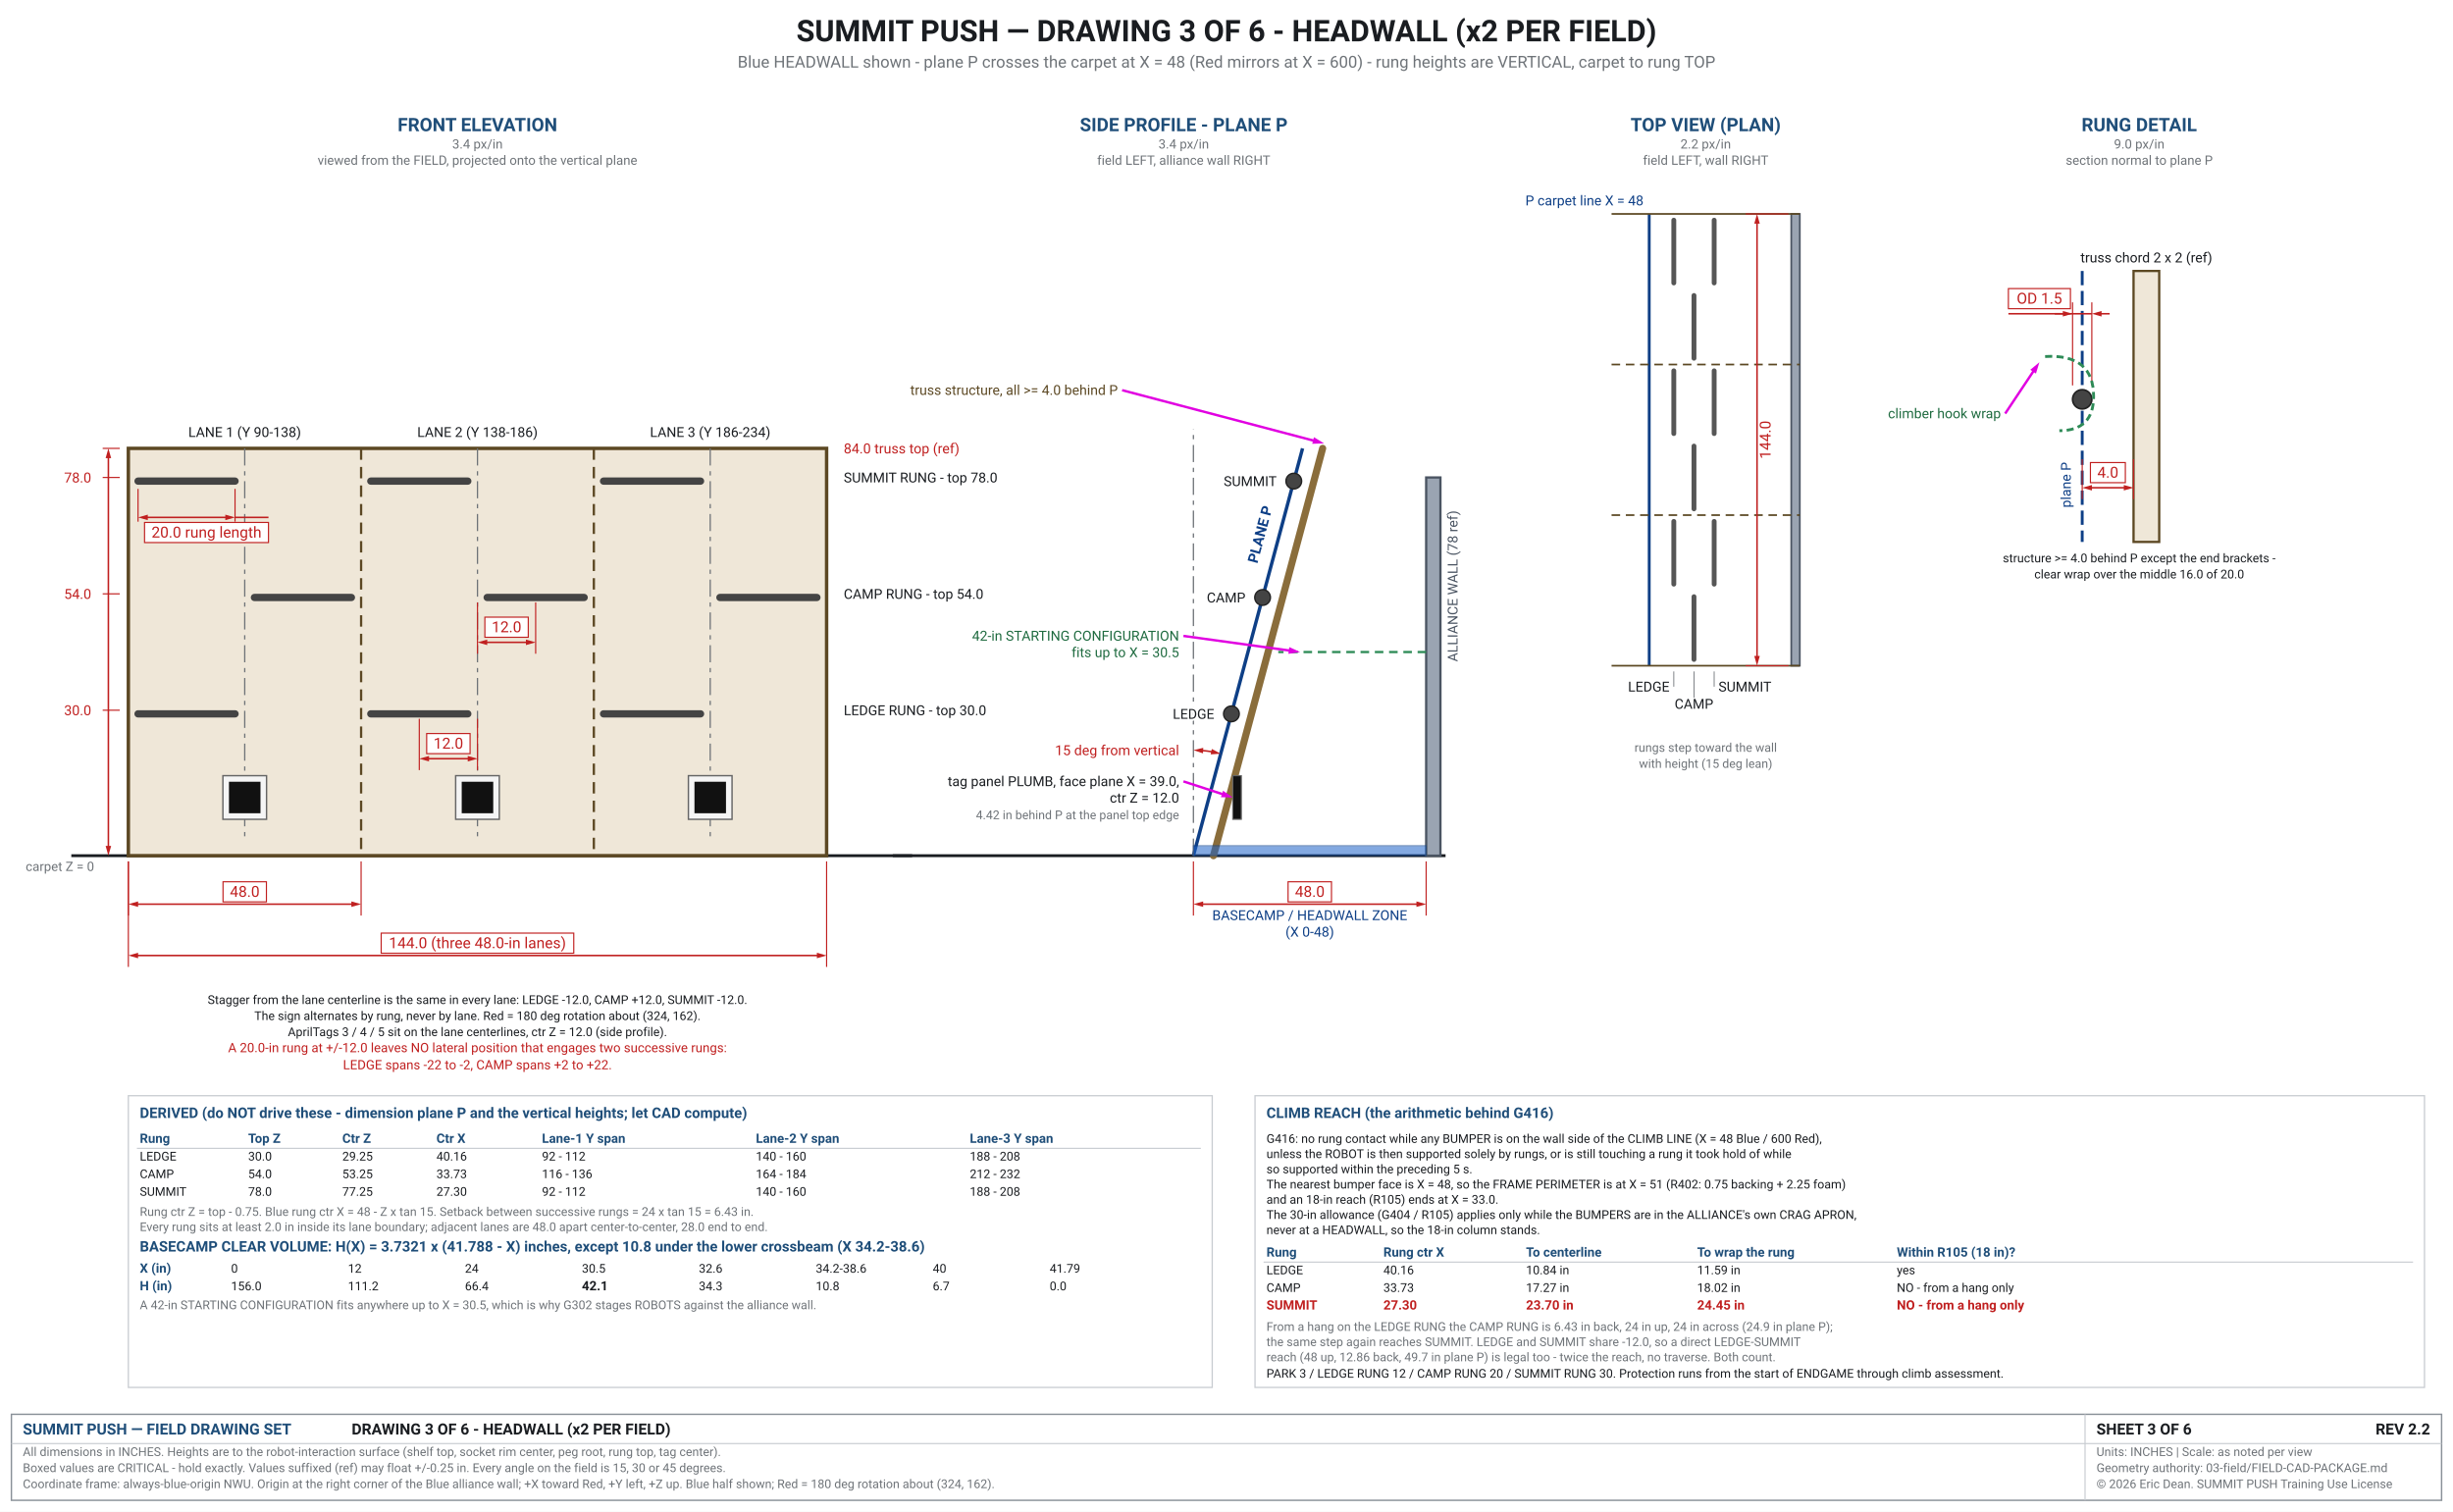
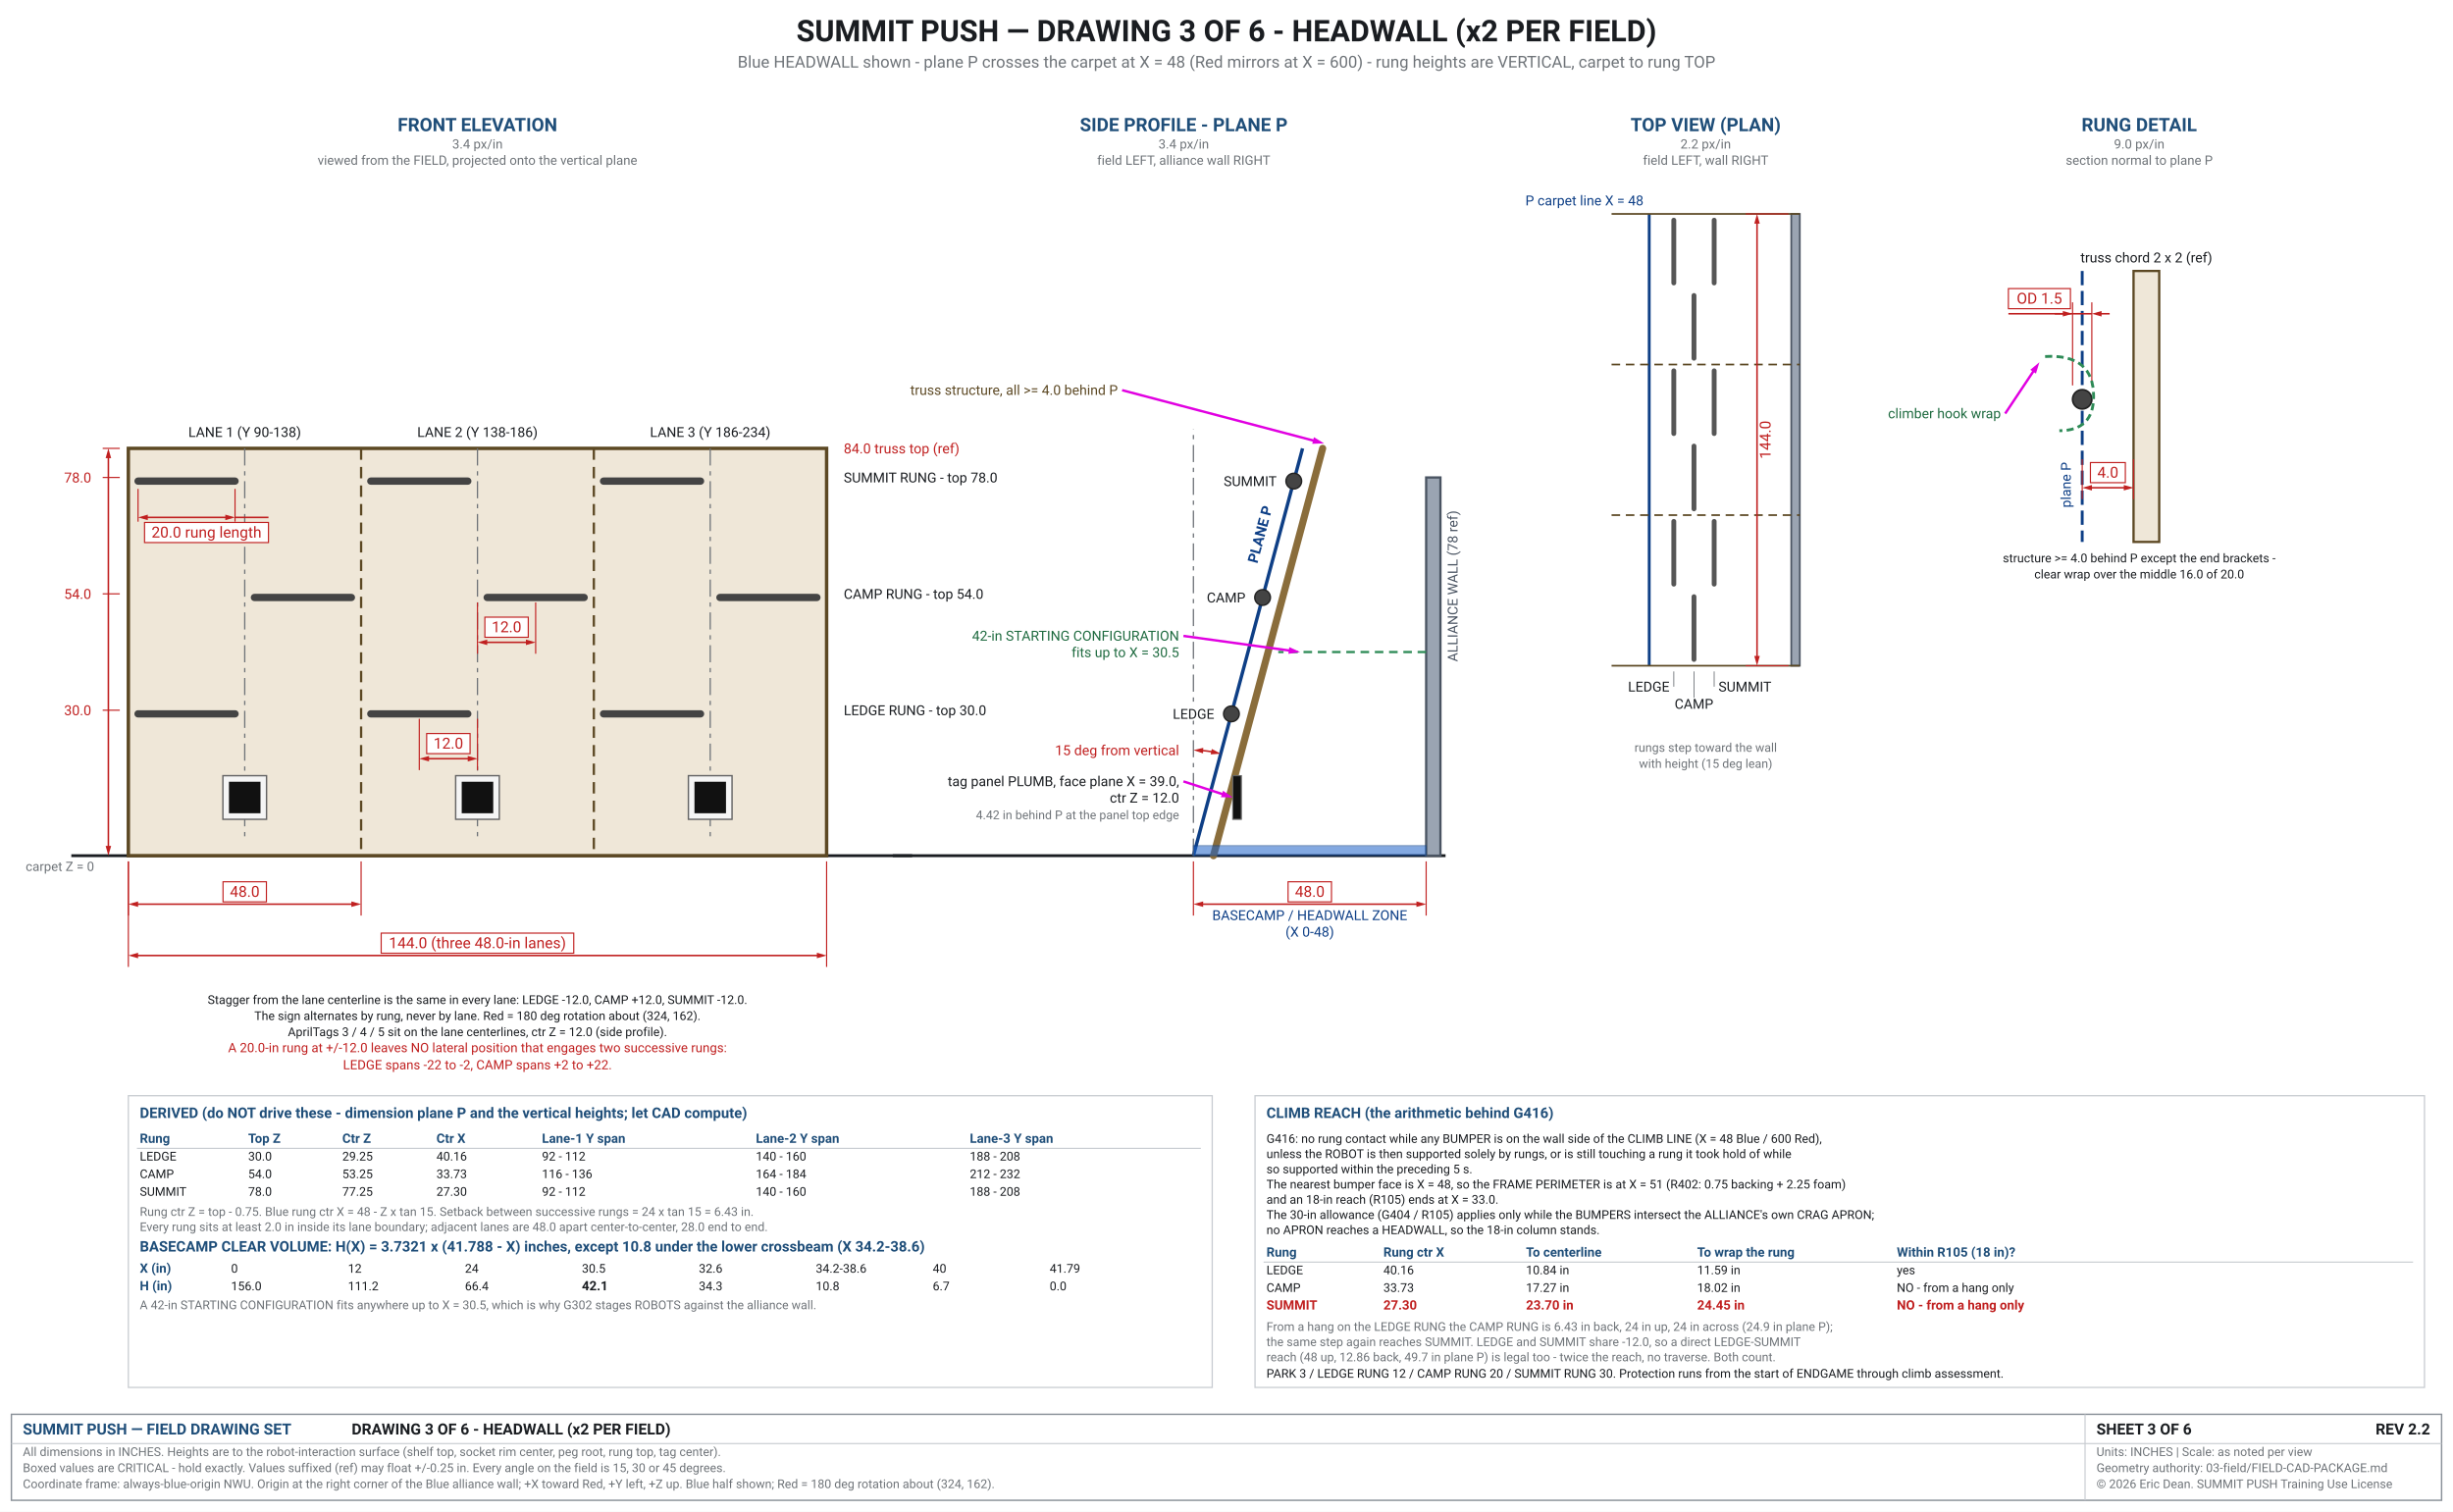
<svg xmlns="http://www.w3.org/2000/svg" viewBox="0 0 1720 1060" font-family="Segoe UI, Roboto, Arial, sans-serif">
  <rect width="1720" height="1060" fill="#ffffff" />
  <text x="860" y="29.0" text-anchor="middle" font-size="21.00" font-weight="bold" fill="#1A1D21">SUMMIT PUSH — DRAWING 3 OF 6 - HEADWALL (x2 PER FIELD)</text>
  <text x="860" y="47.4" text-anchor="middle" font-size="11.50" fill="#6E7378">Blue HEADWALL shown - plane P crosses the carpet at X = 48 (Red mirrors at X = 600) - rung heights are VERTICAL, carpet to rung TOP</text>
  <text x="334.80" y="92.00" font-size="13.00" fill="#1F4E79" text-anchor="middle" font-weight="bold">FRONT ELEVATION</text>
  <text x="334.80" y="104.16" font-size="9.10" fill="#6E7378" text-anchor="middle">3.4 px/in</text>
  <text x="334.80" y="115.53" font-size="9.10" fill="#6E7378" text-anchor="middle">viewed from the FIELD, projected onto the vertical plane</text>
  <line x1="50.00" y1="600.00" x2="639.60" y2="600.00" stroke="#1A1D21" stroke-width="2.00" />
  <text x="18.00" y="610.73" font-size="9.10" fill="#6E7378">carpet Z = 0</text>
  <rect x="90.00" y="314.40" width="489.60" height="285.60" fill="#EFE7D8" stroke="#5C4823" stroke-width="2.40" />
  <line x1="253.20" y1="314.40" x2="253.20" y2="600.00" stroke="#5C4823" stroke-width="1.60" stroke-dasharray="8 5" />
  <line x1="416.40" y1="314.40" x2="416.40" y2="600.00" stroke="#5C4823" stroke-width="1.60" stroke-dasharray="8 5" />
  <text x="171.60" y="306.40" font-size="9.67" fill="#1A1D21" text-anchor="middle">LANE 1 (Y 90-138)</text>
  <line x1="171.60" y1="314.40" x2="171.60" y2="586.40" stroke="#6E7378" stroke-width="0.90" stroke-dasharray="12 4 3 4" />
  <rect x="156.30" y="543.90" width="30.60" height="30.60" fill="#F5F5F5" stroke="#666666" stroke-width="1.00" />
  <rect x="160.55" y="548.15" width="22.10" height="22.10" fill="#111111" stroke="none" stroke-width="0.00" />
  <text x="334.80" y="306.40" font-size="9.67" fill="#1A1D21" text-anchor="middle">LANE 2 (Y 138-186)</text>
  <line x1="334.80" y1="314.40" x2="334.80" y2="586.40" stroke="#6E7378" stroke-width="0.90" stroke-dasharray="12 4 3 4" />
  <rect x="319.50" y="543.90" width="30.60" height="30.60" fill="#F5F5F5" stroke="#666666" stroke-width="1.00" />
  <rect x="323.75" y="548.15" width="22.10" height="22.10" fill="#111111" stroke="none" stroke-width="0.00" />
  <text x="498.00" y="306.40" font-size="9.67" fill="#1A1D21" text-anchor="middle">LANE 3 (Y 186-234)</text>
  <line x1="498.00" y1="314.40" x2="498.00" y2="586.40" stroke="#6E7378" stroke-width="0.90" stroke-dasharray="12 4 3 4" />
  <rect x="482.70" y="543.90" width="30.60" height="30.60" fill="#F5F5F5" stroke="#666666" stroke-width="1.00" />
  <rect x="486.95" y="548.15" width="22.10" height="22.10" fill="#111111" stroke="none" stroke-width="0.00" />
  <line x1="96.80" y1="500.55" x2="164.80" y2="500.55" stroke="#444444" stroke-width="5.10" stroke-linecap="round" />
  <line x1="178.40" y1="418.95" x2="246.40" y2="418.95" stroke="#444444" stroke-width="5.10" stroke-linecap="round" />
  <line x1="96.80" y1="337.35" x2="164.80" y2="337.35" stroke="#444444" stroke-width="5.10" stroke-linecap="round" />
  <line x1="260.00" y1="500.55" x2="328.00" y2="500.55" stroke="#444444" stroke-width="5.10" stroke-linecap="round" />
  <line x1="341.60" y1="418.95" x2="409.60" y2="418.95" stroke="#444444" stroke-width="5.10" stroke-linecap="round" />
  <line x1="260.00" y1="337.35" x2="328.00" y2="337.35" stroke="#444444" stroke-width="5.10" stroke-linecap="round" />
  <line x1="423.20" y1="500.55" x2="491.20" y2="500.55" stroke="#444444" stroke-width="5.10" stroke-linecap="round" />
  <line x1="504.80" y1="418.95" x2="572.80" y2="418.95" stroke="#444444" stroke-width="5.10" stroke-linecap="round" />
  <line x1="423.20" y1="337.35" x2="491.20" y2="337.35" stroke="#444444" stroke-width="5.10" stroke-linecap="round" />
  <text x="591.60" y="501.48" font-size="9.67" fill="#1A1D21">LEDGE RUNG - top 30.0</text>
  <text x="591.60" y="419.88" font-size="9.67" fill="#1A1D21">CAMP RUNG - top 54.0</text>
  <text x="591.60" y="338.28" font-size="9.67" fill="#1A1D21">SUMMIT RUNG - top 78.0</text>
  <text x="591.60" y="317.92" font-size="9.78" fill="#C02020">84.0 truss top (ref)</text>
  <line x1="331.05" y1="532.00" x2="297.75" y2="532.00" stroke="#C02020" stroke-width="1.10" />
  <path d="M 294.00 532.00 L 300.83 530.07 L 300.83 533.93 Z" fill="#C02020" stroke="none" />
  <path d="M 334.80 532.00 L 327.97 533.93 L 327.97 530.07 Z" fill="#C02020" stroke="none" />
  <line x1="334.80" y1="504.00" x2="334.80" y2="540.00" stroke="#C02020" stroke-width="0.80" />
  <line x1="294.00" y1="504.00" x2="294.00" y2="540.00" stroke="#C02020" stroke-width="0.80" />
  <rect x="299.18" y="514.35" width="30.43" height="14.11" fill="#ffffff" stroke="#C02020" stroke-width="0.80" />
  <text x="314.40" y="524.94" font-size="10.69" fill="#C02020" text-anchor="middle">12.0</text>
  <line x1="371.85" y1="450.40" x2="338.55" y2="450.40" stroke="#C02020" stroke-width="1.10" />
  <path d="M 334.80 450.40 L 341.63 448.47 L 341.63 452.33 Z" fill="#C02020" stroke="none" />
  <path d="M 375.60 450.40 L 368.77 452.33 L 368.77 448.47 Z" fill="#C02020" stroke="none" />
  <line x1="375.60" y1="422.40" x2="375.60" y2="458.40" stroke="#C02020" stroke-width="0.80" />
  <line x1="334.80" y1="422.40" x2="334.80" y2="458.40" stroke="#C02020" stroke-width="0.80" />
  <rect x="339.98" y="432.75" width="30.43" height="14.11" fill="#ffffff" stroke="#C02020" stroke-width="0.80" />
  <text x="355.20" y="443.34" font-size="10.69" fill="#C02020" text-anchor="middle">12.0</text>
  <line x1="100.55" y1="362.80" x2="161.05" y2="362.80" stroke="#C02020" stroke-width="1.10" />
  <path d="M 164.80 362.80 L 157.97 364.73 L 157.97 360.87 Z" fill="#C02020" stroke="none" />
  <path d="M 96.80 362.80 L 103.63 360.87 L 103.63 364.73 Z" fill="#C02020" stroke="none" />
  <line x1="96.80" y1="342.80" x2="96.80" y2="365.80" stroke="#C02020" stroke-width="0.80" />
  <line x1="164.80" y1="342.80" x2="164.80" y2="365.80" stroke="#C02020" stroke-width="0.80" />
  <line x1="164.80" y1="362.80" x2="188.25" y2="362.80" stroke="#C02020" stroke-width="1.10" />
  <rect x="101.35" y="366.33" width="86.90" height="14.11" fill="#ffffff" stroke="#C02020" stroke-width="0.80" />
  <text x="144.80" y="376.92" font-size="10.69" fill="#C02020" text-anchor="middle">20.0 rung length</text>
  <line x1="93.75" y1="634.00" x2="249.45" y2="634.00" stroke="#C02020" stroke-width="1.10" />
  <path d="M 253.20 634.00 L 246.37 635.93 L 246.37 632.07 Z" fill="#C02020" stroke="none" />
  <path d="M 90.00 634.00 L 96.83 632.07 L 96.83 635.93 Z" fill="#C02020" stroke="none" />
  <line x1="90.00" y1="604.00" x2="90.00" y2="642.00" stroke="#C02020" stroke-width="0.80" />
  <line x1="253.20" y1="604.00" x2="253.20" y2="642.00" stroke="#C02020" stroke-width="0.80" />
  <rect x="156.38" y="618.29" width="30.43" height="14.11" fill="#ffffff" stroke="#C02020" stroke-width="0.80" />
  <text x="171.60" y="628.87" font-size="10.69" fill="#C02020" text-anchor="middle">48.0</text>
  <line x1="93.75" y1="670.00" x2="575.85" y2="670.00" stroke="#C02020" stroke-width="1.10" />
  <path d="M 579.60 670.00 L 572.77 671.93 L 572.77 668.07 Z" fill="#C02020" stroke="none" />
  <path d="M 90.00 670.00 L 96.83 668.07 L 96.83 671.93 Z" fill="#C02020" stroke="none" />
  <line x1="90.00" y1="604.00" x2="90.00" y2="678.00" stroke="#C02020" stroke-width="0.80" />
  <line x1="579.60" y1="604.00" x2="579.60" y2="678.00" stroke="#C02020" stroke-width="0.80" />
  <rect x="267.28" y="654.29" width="135.03" height="14.11" fill="#ffffff" stroke="#C02020" stroke-width="0.80" />
  <text x="334.80" y="664.87" font-size="10.69" fill="#C02020" text-anchor="middle">144.0 (three 48.0-in lanes)</text>
  <line x1="84.00" y1="498.00" x2="72.00" y2="498.00" stroke="#C02020" stroke-width="0.80" />
  <text x="64.00" y="501.52" font-size="9.78" fill="#C02020" text-anchor="end">30.0</text>
  <line x1="84.00" y1="416.40" x2="72.00" y2="416.40" stroke="#C02020" stroke-width="0.80" />
  <text x="64.00" y="419.92" font-size="9.78" fill="#C02020" text-anchor="end">54.0</text>
  <line x1="84.00" y1="334.80" x2="72.00" y2="334.80" stroke="#C02020" stroke-width="0.80" />
  <text x="64.00" y="338.32" font-size="9.78" fill="#C02020" text-anchor="end">78.0</text>
  <line x1="84.00" y1="314.40" x2="72.00" y2="314.40" stroke="#C02020" stroke-width="0.80" />
  <line x1="76.00" y1="596.25" x2="76.00" y2="318.15" stroke="#C02020" stroke-width="1.10" />
  <path d="M 76.00 314.40 L 77.93 321.23 L 74.07 321.23 Z" fill="#C02020" stroke="none" />
  <path d="M 76.00 600.00 L 74.07 593.17 L 77.93 593.17 Z" fill="#C02020" stroke="none" />
  <text x="334.80" y="704.00" font-size="8.53" fill="#1A1D21" text-anchor="middle">Stagger from the lane centerline is the same in every lane: LEDGE -12.0, CAMP +12.0, SUMMIT -12.0.</text>
  <text x="334.80" y="715.26" font-size="8.53" fill="#1A1D21" text-anchor="middle">The sign alternates by rung, never by lane. Red = 180 deg rotation about (324, 162).</text>
  <text x="334.80" y="726.52" font-size="8.53" fill="#1A1D21" text-anchor="middle">AprilTags 3 / 4 / 5 sit on the lane centerlines, ctr Z = 12.0 (side profile).</text>
  <text x="334.80" y="737.79" font-size="9.10" fill="#C02020" text-anchor="middle">A 20.0-in rung at +/-12.0 leaves NO lateral position that engages two successive rungs:</text>
  <text x="334.80" y="749.80" font-size="9.10" fill="#C02020" text-anchor="middle">LEDGE spans -22 to -2, CAMP spans +2 to +22.</text>
  <text x="830.00" y="92.00" font-size="13.00" fill="#1F4E79" text-anchor="middle" font-weight="bold">SIDE PROFILE - PLANE P</text>
  <text x="830.00" y="104.16" font-size="9.10" fill="#6E7378" text-anchor="middle">3.4 px/in</text>
  <text x="830.00" y="115.53" font-size="9.10" fill="#6E7378" text-anchor="middle">field LEFT, alliance wall RIGHT</text>
  <line x1="626.00" y1="600.00" x2="1013.60" y2="600.00" stroke="#1A1D21" stroke-width="2.00" />
  <rect x="1000.00" y="334.80" width="10.00" height="265.20" fill="#9AA4B2" stroke="#4A5462" stroke-width="1.60" />
  <text x="1022.00" y="464.00" font-size="9.67" fill="#4A5462" transform="rotate(-90.00 1022.00 464.00)">ALLIANCE WALL (78 ref)</text>
  <line x1="836.80" y1="600.00" x2="913.33" y2="314.40" stroke="#0E3F86" stroke-width="2.40" />
  <text x="886.93" y="375.60" font-size="10.17" fill="#0E3F86" text-anchor="middle" font-weight="bold" transform="rotate(-75.00 886.93 375.60)">PLANE P</text>
  <line x1="836.80" y1="600.00" x2="836.80" y2="300.80" stroke="#6E7378" stroke-width="0.90" stroke-dasharray="12 4 3 4" />
  <line x1="850.88" y1="600.00" x2="927.41" y2="314.40" stroke="#8A6D3B" stroke-width="5.00" stroke-linecap="round" />
  <circle cx="863.45" cy="500.55" r="5.50" fill="#444444" stroke="#222222" stroke-width="1.00" />
  <text x="851.45" y="504.03" font-size="9.67" fill="#1A1D21" text-anchor="end" stroke="#FFFFFF" stroke-width="2.90" stroke-linejoin="round" paint-order="stroke">LEDGE</text>
  <circle cx="885.31" cy="418.95" r="5.50" fill="#444444" stroke="#222222" stroke-width="1.00" />
  <text x="873.31" y="422.43" font-size="9.67" fill="#1A1D21" text-anchor="end" stroke="#FFFFFF" stroke-width="2.90" stroke-linejoin="round" paint-order="stroke">CAMP</text>
  <circle cx="907.18" cy="337.35" r="5.50" fill="#444444" stroke="#222222" stroke-width="1.00" />
  <text x="895.18" y="340.83" font-size="9.67" fill="#1A1D21" text-anchor="end" stroke="#FFFFFF" stroke-width="2.90" stroke-linejoin="round" paint-order="stroke">SUMMIT</text>
  <rect x="864.40" y="543.90" width="6.00" height="30.60" fill="#111111" stroke="#666666" stroke-width="0.80" />
  <rect x="836.80" y="593.00" width="163.20" height="7.00" fill="#1D63C8" stroke="#0E3F86" stroke-width="0.80" opacity="0.55" />
  <line x1="1000.00" y1="457.20" x2="896.30" y2="457.20" stroke="#2E8B57" stroke-width="1.60" stroke-dasharray="6 4" />
  <line x1="786.80" y1="273.60" x2="924.17" y2="309.78" stroke="#E100E1" stroke-width="1.71" />
  <path d="M 928.41 310.90 L 920.10 311.18 L 921.31 306.56 Z" fill="#E100E1" stroke="none" />
  <text x="783.80" y="276.89" font-size="9.67" fill="#5C4823" text-anchor="end">truss structure, all &gt;= 4.0 behind P</text>
  <text x="826.80" y="449.20" font-size="9.67" fill="#1F6B40" text-anchor="end">42-in STARTING CONFIGURATION</text>
  <text x="826.80" y="460.80" font-size="9.67" fill="#1F6B40" text-anchor="end">fits up to X = 30.5</text>
  <line x1="829.80" y1="445.91" x2="907.26" y2="456.60" stroke="#E100E1" stroke-width="1.71" />
  <path d="M 911.60 457.20 L 903.39 458.48 L 904.04 453.75 Z" fill="#E100E1" stroke="none" />
  <path d="M 840.55 526.10 A 74.00 74.00 0 0 1 852.30 527.64" fill="none" stroke="#C02020" stroke-width="1.10" />
  <path d="M 855.95 528.52 L 848.87 528.95 L 849.70 525.17 Z" fill="#C02020" stroke="none" />
  <path d="M 836.80 526.00 L 843.71 524.38 L 843.53 528.25 Z" fill="#C02020" stroke="none" />
  <text x="826.80" y="529.52" font-size="9.78" fill="#C02020" text-anchor="end">15 deg from vertical</text>
  <text x="826.80" y="551.20" font-size="9.67" fill="#1A1D21" text-anchor="end">tag panel PLUMB, face plane X = 39.0,</text>
  <text x="826.80" y="562.80" font-size="9.67" fill="#1A1D21" text-anchor="end">ctr Z = 12.0</text>
  <text x="826.80" y="574.41" font-size="8.53" fill="#6E7378" text-anchor="end">4.42 in behind P at the panel top edge</text>
  <line x1="829.80" y1="547.91" x2="860.24" y2="557.84" stroke="#E100E1" stroke-width="1.71" />
  <path d="M 864.40 559.20 L 856.09 559.00 L 857.57 554.46 Z" fill="#E100E1" stroke="none" />
  <line x1="840.55" y1="634.00" x2="996.25" y2="634.00" stroke="#C02020" stroke-width="1.10" />
  <path d="M 1000.00 634.00 L 993.17 635.93 L 993.17 632.07 Z" fill="#C02020" stroke="none" />
  <path d="M 836.80 634.00 L 843.63 632.07 L 843.63 635.93 Z" fill="#C02020" stroke="none" />
  <line x1="836.80" y1="604.00" x2="836.80" y2="642.00" stroke="#C02020" stroke-width="0.80" />
  <line x1="1000.00" y1="604.00" x2="1000.00" y2="642.00" stroke="#C02020" stroke-width="0.80" />
  <rect x="903.18" y="618.29" width="30.43" height="14.11" fill="#ffffff" stroke="#C02020" stroke-width="0.80" />
  <text x="918.40" y="628.87" font-size="10.69" fill="#C02020" text-anchor="middle">48.0</text>
  <text x="918.40" y="645.16" font-size="9.67" fill="#0E3F86" text-anchor="middle">BASECAMP / HEADWALL ZONE</text>
  <text x="918.40" y="656.76" font-size="9.67" fill="#0E3F86" text-anchor="middle">(X 0-48)</text>
  <text x="1196.00" y="92.00" font-size="13.00" fill="#1F4E79" text-anchor="middle" font-weight="bold">TOP VIEW (PLAN)</text>
  <text x="1196.00" y="104.16" font-size="9.10" fill="#6E7378" text-anchor="middle">2.2 px/in</text>
  <text x="1196.00" y="115.53" font-size="9.10" fill="#6E7378" text-anchor="middle">field LEFT, wall RIGHT</text>
  <rect x="1256.00" y="150.00" width="6.00" height="316.80" fill="#9AA4B2" stroke="#4A5462" stroke-width="1.20" />
  <line x1="1156.40" y1="150.00" x2="1156.40" y2="466.80" stroke="#0E3F86" stroke-width="2.00" />
  <text x="1152.40" y="144.00" font-size="9.67" fill="#0E3F86" text-anchor="end">P carpet line X = 48</text>
  <line x1="1130.00" y1="150.00" x2="1262.00" y2="150.00" stroke="#5C4823" stroke-width="1.20" />
  <line x1="1130.00" y1="255.60" x2="1262.00" y2="255.60" stroke="#5C4823" stroke-width="1.20" stroke-dasharray="6 4" />
  <line x1="1130.00" y1="361.20" x2="1262.00" y2="361.20" stroke="#5C4823" stroke-width="1.20" stroke-dasharray="6 4" />
  <line x1="1130.00" y1="466.80" x2="1262.00" y2="466.80" stroke="#5C4823" stroke-width="1.20" />
  <line x1="1173.64" y1="154.40" x2="1173.64" y2="198.40" stroke="#444444" stroke-width="3.40" stroke-linecap="round" opacity="0.90" />
  <line x1="1187.79" y1="207.20" x2="1187.79" y2="251.20" stroke="#444444" stroke-width="3.40" stroke-linecap="round" opacity="0.90" />
  <line x1="1201.94" y1="154.40" x2="1201.94" y2="198.40" stroke="#444444" stroke-width="3.40" stroke-linecap="round" opacity="0.90" />
  <line x1="1173.64" y1="260.00" x2="1173.64" y2="304.00" stroke="#444444" stroke-width="3.40" stroke-linecap="round" opacity="0.90" />
  <line x1="1187.79" y1="312.80" x2="1187.79" y2="356.80" stroke="#444444" stroke-width="3.40" stroke-linecap="round" opacity="0.90" />
  <line x1="1201.94" y1="260.00" x2="1201.94" y2="304.00" stroke="#444444" stroke-width="3.40" stroke-linecap="round" opacity="0.90" />
  <line x1="1173.64" y1="365.60" x2="1173.64" y2="409.60" stroke="#444444" stroke-width="3.40" stroke-linecap="round" opacity="0.90" />
  <line x1="1187.79" y1="418.40" x2="1187.79" y2="462.40" stroke="#444444" stroke-width="3.40" stroke-linecap="round" opacity="0.90" />
  <line x1="1201.94" y1="365.60" x2="1201.94" y2="409.60" stroke="#444444" stroke-width="3.40" stroke-linecap="round" opacity="0.90" />
  <line x1="1173.64" y1="470.80" x2="1173.64" y2="481.50" stroke="#6E7378" stroke-width="0.60" />
  <text x="1170.64" y="484.89" font-size="9.67" fill="#1A1D21" text-anchor="end">LEDGE</text>
  <line x1="1187.79" y1="470.80" x2="1187.79" y2="489.24" stroke="#6E7378" stroke-width="0.60" />
  <text x="1187.79" y="496.97" font-size="9.67" fill="#1A1D21" text-anchor="middle">CAMP</text>
  <line x1="1201.94" y1="470.80" x2="1201.94" y2="481.50" stroke="#6E7378" stroke-width="0.60" />
  <text x="1204.94" y="484.89" font-size="9.67" fill="#1A1D21">SUMMIT</text>
  <line x1="1232.00" y1="153.75" x2="1232.00" y2="463.05" stroke="#C02020" stroke-width="1.10" />
  <path d="M 1232.00 466.80 L 1230.07 459.97 L 1233.93 459.97 Z" fill="#C02020" stroke="none" />
  <path d="M 1232.00 150.00 L 1233.93 156.83 L 1230.07 156.83 Z" fill="#C02020" stroke="none" />
  <line x1="1254.00" y1="150.00" x2="1224.00" y2="150.00" stroke="#C02020" stroke-width="0.80" />
  <line x1="1254.00" y1="466.80" x2="1224.00" y2="466.80" stroke="#C02020" stroke-width="0.80" />
  <text x="1232.00" y="317.91" font-size="10.69" fill="#C02020" text-anchor="middle" transform="rotate(-90.00 1232.00 308.40)">144.0</text>
  <text x="1196.00" y="527.15" font-size="8.53" fill="#6E7378" text-anchor="middle">rungs step toward the wall</text>
  <text x="1196.00" y="538.41" font-size="8.53" fill="#6E7378" text-anchor="middle">with height (15 deg lean)</text>
  <text x="1500.00" y="92.00" font-size="13.00" fill="#1F4E79" text-anchor="middle" font-weight="bold">RUNG DETAIL</text>
  <text x="1500.00" y="104.16" font-size="9.10" fill="#6E7378" text-anchor="middle">9.0 px/in</text>
  <text x="1500.00" y="115.53" font-size="9.10" fill="#6E7378" text-anchor="middle">section normal to plane P</text>
  <line x1="1460.00" y1="190.00" x2="1460.00" y2="380.00" stroke="#0E3F86" stroke-width="2.00" stroke-dasharray="10 4" />
  <text x="1452.00" y="340.00" font-size="9.67" fill="#0E3F86" text-anchor="middle" transform="rotate(-90.00 1452.00 340.00)">plane P</text>
  <circle cx="1460.00" cy="280.00" r="6.75" fill="#444444" stroke="#222222" stroke-width="1.20" />
  <line x1="1453.25" y1="220.00" x2="1466.75" y2="220.00" stroke="#C02020" stroke-width="1.10" />
  <line x1="1440.74" y1="220.00" x2="1449.50" y2="220.00" stroke="#C02020" stroke-width="1.10" />
  <path d="M 1453.25 220.00 L 1446.42 221.93 L 1446.42 218.07 Z" fill="#C02020" stroke="none" />
  <line x1="1479.26" y1="220.00" x2="1470.50" y2="220.00" stroke="#C02020" stroke-width="1.10" />
  <path d="M 1466.75 220.00 L 1473.58 218.07 L 1473.58 221.93 Z" fill="#C02020" stroke="none" />
  <line x1="1453.25" y1="270.25" x2="1453.25" y2="212.00" stroke="#C02020" stroke-width="0.80" />
  <line x1="1466.75" y1="270.25" x2="1466.75" y2="212.00" stroke="#C02020" stroke-width="0.80" />
  <line x1="1453.25" y1="220.00" x2="1408.25" y2="220.00" stroke="#C02020" stroke-width="1.10" />
  <rect x="1408.25" y="202.35" width="43.50" height="14.11" fill="#ffffff" stroke="#C02020" stroke-width="0.80" />
  <text x="1430.00" y="212.94" font-size="10.69" fill="#C02020" text-anchor="middle">OD 1.5</text>
  <rect x="1496.00" y="190.00" width="18.00" height="190.00" fill="#EFE7D8" stroke="#5C4823" stroke-width="1.60" />
  <text x="1505.00" y="184.00" font-size="9.67" fill="#1A1D21" text-anchor="middle">truss chord 2 x 2 (ref)</text>
  <line x1="1463.75" y1="342.00" x2="1492.25" y2="342.00" stroke="#C02020" stroke-width="1.10" />
  <path d="M 1496.00 342.00 L 1489.17 343.93 L 1489.17 340.07 Z" fill="#C02020" stroke="none" />
  <path d="M 1460.00 342.00 L 1466.83 340.07 L 1466.83 343.93 Z" fill="#C02020" stroke="none" />
  <line x1="1460.00" y1="322.00" x2="1460.00" y2="350.00" stroke="#C02020" stroke-width="0.80" />
  <line x1="1496.00" y1="322.00" x2="1496.00" y2="350.00" stroke="#C02020" stroke-width="0.80" />
  <rect x="1465.76" y="324.35" width="24.49" height="14.11" fill="#ffffff" stroke="#C02020" stroke-width="0.80" />
  <text x="1478.00" y="334.94" font-size="10.69" fill="#C02020" text-anchor="middle">4.0</text>
  <path d="M 1434.0 250.0 q 34 -2 34 28 q 0 24 -24 24" fill="none" stroke="#2E8B57" stroke-width="2.00" stroke-dasharray="5 3" />
  <line x1="1406.00" y1="290.00" x2="1427.57" y2="257.64" stroke="#E100E1" stroke-width="1.71" />
  <path d="M 1430.00 254.00 L 1427.57 261.95 L 1423.60 259.30 Z" fill="#E100E1" stroke="none" />
  <text x="1403.00" y="293.29" font-size="9.67" fill="#1F6B40" text-anchor="end">climber hook wrap</text>
  <text x="1500.00" y="394.31" font-size="8.53" fill="#1A1D21" text-anchor="middle">structure &gt;= 4.0 behind P except the end brackets -</text>
  <text x="1500.00" y="405.58" font-size="8.53" fill="#1A1D21" text-anchor="middle">clear wrap over the middle 16.0 of 20.0</text>
  <rect x="90.00" y="768.31" width="760.00" height="204.55" fill="#FFFFFF" stroke="#C8CCD1" stroke-width="0.90" />
  <text x="98.00" y="783.89" font-size="10.24" fill="#1F4E79" font-weight="bold">DERIVED (do NOT drive these - dimension plane P and the vertical heights; let CAD compute)</text>
  <text x="98.00" y="801.38" font-size="9.10" fill="#1F4E79" font-weight="bold">Rung</text>
  <text x="174.00" y="801.38" font-size="9.10" fill="#1F4E79" font-weight="bold">Top Z</text>
  <text x="240.00" y="801.38" font-size="9.10" fill="#1F4E79" font-weight="bold">Ctr Z</text>
  <text x="306.00" y="801.38" font-size="9.10" fill="#1F4E79" font-weight="bold">Ctr X</text>
  <text x="380.00" y="801.38" font-size="9.10" fill="#1F4E79" font-weight="bold">Lane-1 Y span</text>
  <text x="530.00" y="801.38" font-size="9.10" fill="#1F4E79" font-weight="bold">Lane-2 Y span</text>
  <text x="680.00" y="801.38" font-size="9.10" fill="#1F4E79" font-weight="bold">Lane-3 Y span</text>
  <line x1="96.00" y1="805.22" x2="842.00" y2="805.22" stroke="#C8CCD1" stroke-width="0.80" />
  <text x="98.00" y="813.75" font-size="8.53" fill="#1A1D21">LEDGE</text>
  <text x="174.00" y="813.75" font-size="8.53" fill="#1A1D21">30.0</text>
  <text x="240.00" y="813.75" font-size="8.53" fill="#1A1D21">29.25</text>
  <text x="306.00" y="813.75" font-size="8.53" fill="#1A1D21">40.16</text>
  <text x="380.00" y="813.75" font-size="8.53" fill="#1A1D21">92 - 112</text>
  <text x="530.00" y="813.75" font-size="8.53" fill="#1A1D21">140 - 160</text>
  <text x="680.00" y="813.75" font-size="8.53" fill="#1A1D21">188 - 208</text>
  <text x="98.00" y="826.12" font-size="8.53" fill="#1A1D21">CAMP</text>
  <text x="174.00" y="826.12" font-size="8.53" fill="#1A1D21">54.0</text>
  <text x="240.00" y="826.12" font-size="8.53" fill="#1A1D21">53.25</text>
  <text x="306.00" y="826.12" font-size="8.53" fill="#1A1D21">33.73</text>
  <text x="380.00" y="826.12" font-size="8.53" fill="#1A1D21">116 - 136</text>
  <text x="530.00" y="826.12" font-size="8.53" fill="#1A1D21">164 - 184</text>
  <text x="680.00" y="826.12" font-size="8.53" fill="#1A1D21">212 - 232</text>
  <text x="98.00" y="838.49" font-size="8.53" fill="#1A1D21">SUMMIT</text>
  <text x="174.00" y="838.49" font-size="8.53" fill="#1A1D21">78.0</text>
  <text x="240.00" y="838.49" font-size="8.53" fill="#1A1D21">77.25</text>
  <text x="306.00" y="838.49" font-size="8.53" fill="#1A1D21">27.30</text>
  <text x="380.00" y="838.49" font-size="8.53" fill="#1A1D21">92 - 112</text>
  <text x="530.00" y="838.49" font-size="8.53" fill="#1A1D21">140 - 160</text>
  <text x="680.00" y="838.49" font-size="8.53" fill="#1A1D21">188 - 208</text>
  <text x="98.00" y="852.57" font-size="8.53" fill="#6E7378">Rung ctr Z = top - 0.75. Blue rung ctr X = 48 - Z x tan 15. Setback between successive rungs = 24 x tan 15 = 6.43 in.</text>
  <text x="98.00" y="863.23" font-size="8.53" fill="#6E7378">Every rung sits at least 2.0 in inside its lane boundary; adjacent lanes are 48.0 apart center-to-center, 28.0 end to end.</text>
  <text x="98.00" y="877.56" font-size="10.24" fill="#1F4E79" font-weight="bold">BASECAMP CLEAR VOLUME:  H(X) = 3.7321 x (41.788 - X) inches, except 10.8 under the lower crossbeam (X 34.2-38.6)</text>
  <text x="98.00" y="892.41" font-size="9.10" fill="#1F4E79" font-weight="bold">X (in)</text>
  <text x="98.00" y="904.78" font-size="9.10" fill="#1F4E79" font-weight="bold">H (in)</text>
  <text x="162.00" y="892.41" font-size="8.53" fill="#1A1D21">0</text>
  <text x="162.00" y="904.78" font-size="8.53" fill="#1A1D21">156.0</text>
  <text x="244.00" y="892.41" font-size="8.53" fill="#1A1D21">12</text>
  <text x="244.00" y="904.78" font-size="8.53" fill="#1A1D21">111.2</text>
  <text x="326.00" y="892.41" font-size="8.53" fill="#1A1D21">24</text>
  <text x="326.00" y="904.78" font-size="8.53" fill="#1A1D21">66.4</text>
  <text x="408.00" y="892.41" font-size="8.53" fill="#1A1D21">30.5</text>
  <text x="408.00" y="904.78" font-size="9.10" fill="#1A1D21" font-weight="bold">42.1</text>
  <text x="490.00" y="892.41" font-size="8.53" fill="#1A1D21">32.6</text>
  <text x="490.00" y="904.78" font-size="8.53" fill="#1A1D21">34.3</text>
  <text x="572.00" y="892.41" font-size="8.53" fill="#1A1D21">34.2-38.6</text>
  <text x="572.00" y="904.78" font-size="8.53" fill="#1A1D21">10.8</text>
  <text x="654.00" y="892.41" font-size="8.53" fill="#1A1D21">40</text>
  <text x="654.00" y="904.78" font-size="8.53" fill="#1A1D21">6.7</text>
  <text x="736.00" y="892.41" font-size="8.53" fill="#1A1D21">41.79</text>
  <text x="736.00" y="904.78" font-size="8.53" fill="#1A1D21">0.0</text>
  <text x="98.00" y="918.00" font-size="8.53" fill="#6E7378">A 42-in STARTING CONFIGURATION fits anywhere up to X = 30.5, which is why G302 stages ROBOTS against the alliance wall.</text>
  <rect x="880.00" y="768.31" width="820.00" height="204.55" fill="#FFFFFF" stroke="#C8CCD1" stroke-width="0.90" />
  <text x="888.00" y="783.89" font-size="10.24" fill="#1F4E79" font-weight="bold">CLIMB REACH (the arithmetic behind G416)</text>
  <text x="888.00" y="801.38" font-size="8.53" fill="#1A1D21">G416: no rung contact while any BUMPER is on the wall side of the CLIMB LINE (X = 48 Blue / 600 Red),</text>
  <text x="888.00" y="812.04" font-size="8.53" fill="#1A1D21">unless the ROBOT is then supported solely by rungs, or is still touching a rung it took hold of while</text>
  <text x="888.00" y="822.71" font-size="8.53" fill="#1A1D21">so supported within the preceding 5 s.</text>
  <text x="888.00" y="833.37" font-size="8.53" fill="#1A1D21">The nearest bumper face is X = 48, so the FRAME PERIMETER is at X = 51 (R402: 0.75 backing + 2.25 foam)</text>
  <text x="888.00" y="844.03" font-size="8.53" fill="#1A1D21">and an 18-in reach (R105) ends at X = 33.0.</text>
-   <text x="888.00" y="854.70" font-size="8.53" fill="#1A1D21">The 30-in allowance (G404 / R105) applies only while the BUMPERS are in the ALLIANCE's own CRAG APRON,</text>
-   <text x="888.00" y="865.36" font-size="8.53" fill="#1A1D21">never at a HEADWALL, so the 18-in column stands.</text>
+   <text x="888.00" y="854.70" font-size="8.53" fill="#1A1D21">The 30-in allowance (G404 / R105) applies only while the BUMPERS intersect the ALLIANCE's own CRAG APRON;</text>
+   <text x="888.00" y="865.36" font-size="8.53" fill="#1A1D21">no APRON reaches a HEADWALL, so the 18-in column stands.</text>
  <text x="888.00" y="881.15" font-size="9.10" fill="#1F4E79" font-weight="bold">Rung</text>
  <text x="970.00" y="881.15" font-size="9.10" fill="#1F4E79" font-weight="bold">Rung ctr X</text>
  <text x="1070.00" y="881.15" font-size="9.10" fill="#1F4E79" font-weight="bold">To centerline</text>
  <text x="1190.00" y="881.15" font-size="9.10" fill="#1F4E79" font-weight="bold">To wrap the rung</text>
  <text x="1330.00" y="881.15" font-size="9.10" fill="#1F4E79" font-weight="bold">Within R105 (18 in)?</text>
  <line x1="886.00" y1="884.99" x2="1692.00" y2="884.99" stroke="#C8CCD1" stroke-width="0.80" />
  <text x="888.00" y="893.52" font-size="8.53" fill="#1A1D21">LEDGE</text>
  <text x="970.00" y="893.52" font-size="8.53" fill="#1A1D21">40.16</text>
  <text x="1070.00" y="893.52" font-size="8.53" fill="#1A1D21">10.84 in</text>
  <text x="1190.00" y="893.52" font-size="8.53" fill="#1A1D21">11.59 in</text>
  <text x="1330.00" y="893.52" font-size="8.53" fill="#1A1D21">yes</text>
  <text x="888.00" y="905.89" font-size="8.53" fill="#1A1D21">CAMP</text>
  <text x="970.00" y="905.89" font-size="8.53" fill="#1A1D21">33.73</text>
  <text x="1070.00" y="905.89" font-size="8.53" fill="#1A1D21">17.27 in</text>
  <text x="1190.00" y="905.89" font-size="8.53" fill="#1A1D21">18.02 in</text>
  <text x="1330.00" y="905.89" font-size="8.53" fill="#1A1D21">NO - from a hang only</text>
  <text x="888.00" y="918.26" font-size="9.10" fill="#C02020" font-weight="bold">SUMMIT</text>
  <text x="970.00" y="918.26" font-size="9.10" fill="#C02020" font-weight="bold">27.30</text>
  <text x="1070.00" y="918.26" font-size="9.10" fill="#C02020" font-weight="bold">23.70 in</text>
  <text x="1190.00" y="918.26" font-size="9.10" fill="#C02020" font-weight="bold">24.45 in</text>
  <text x="1330.00" y="918.26" font-size="9.10" fill="#C02020" font-weight="bold">NO - from a hang only</text>
  <text x="888.00" y="933.19" font-size="8.53" fill="#6E7378">From a hang on the LEDGE RUNG the CAMP RUNG is 6.43 in back, 24 in up, 24 in across (24.9 in plane P);</text>
  <text x="888.00" y="943.86" font-size="8.53" fill="#6E7378">the same step again reaches SUMMIT. LEDGE and SUMMIT share -12.0, so a direct LEDGE-SUMMIT</text>
  <text x="888.00" y="954.52" font-size="8.53" fill="#6E7378">reach (48 up, 12.86 back, 49.7 in plane P) is legal too - twice the reach, no traverse. Both count.</text>
  <text x="888.00" y="966.04" font-size="8.53" fill="#1A1D21">PARK 3 / LEDGE RUNG 12 / CAMP RUNG 20 / SUMMIT RUNG 30. Protection runs from the start of ENDGAME through climb assessment.</text>
  <rect x="8.00" y="991.71" width="1704.00" height="60.29" fill="#FFFFFF" stroke="#8A9199" stroke-width="1.00" />
  <line x1="8.00" y1="1012.24" x2="1712.00" y2="1012.24" stroke="#C8CCD1" stroke-width="0.80" />
  <line x1="1462.00" y1="991.71" x2="1462.00" y2="1052.00" stroke="#C8CCD1" stroke-width="0.80" />
  <text x="16.00" y="1005.87" font-size="10.81" fill="#1F4E79" font-weight="bold">SUMMIT PUSH — FIELD DRAWING SET</text>
  <text x="246.55" y="1005.87" font-size="10.81" fill="#1A1D21" font-weight="bold">DRAWING 3 OF 6 - HEADWALL (x2 PER FIELD)</text>
  <text x="16.00" y="1020.94" font-size="8.53" fill="#6E7378">All dimensions in INCHES. Heights are to the robot-interaction surface (shelf top, socket rim center, peg root, rung top, tag center).</text>
  <text x="16.00" y="1032.21" font-size="8.53" fill="#6E7378">Boxed values are CRITICAL - hold exactly. Values suffixed (ref) may float +/-0.25 in. Every angle on the field is 15, 30 or 45 degrees.</text>
  <text x="16.00" y="1043.47" font-size="8.53" fill="#6E7378">Coordinate frame: always-blue-origin NWU. Origin at the right corner of the Blue alliance wall; +X toward Red, +Y left, +Z up. Blue half shown; Red = 180 deg rotation about (324, 162).</text>
  <text x="1470.00" y="1005.87" font-size="10.81" fill="#1A1D21" font-weight="bold">SHEET 3 OF 6</text>
  <text x="1470.00" y="1020.94" font-size="8.53" fill="#6E7378">Units: INCHES   |   Scale: as noted per view</text>
  <text x="1470.00" y="1032.21" font-size="8.53" fill="#6E7378">Geometry authority: 03-field/FIELD-CAD-PACKAGE.md</text>
  <text x="1470.00" y="1043.47" font-size="8.53" fill="#6E7378">© 2026 Eric Dean. SUMMIT PUSH Training Use License</text>
  <text x="1704.00" y="1005.87" font-size="10.81" fill="#1A1D21" text-anchor="end" font-weight="bold">REV 2.2</text>
</svg>
